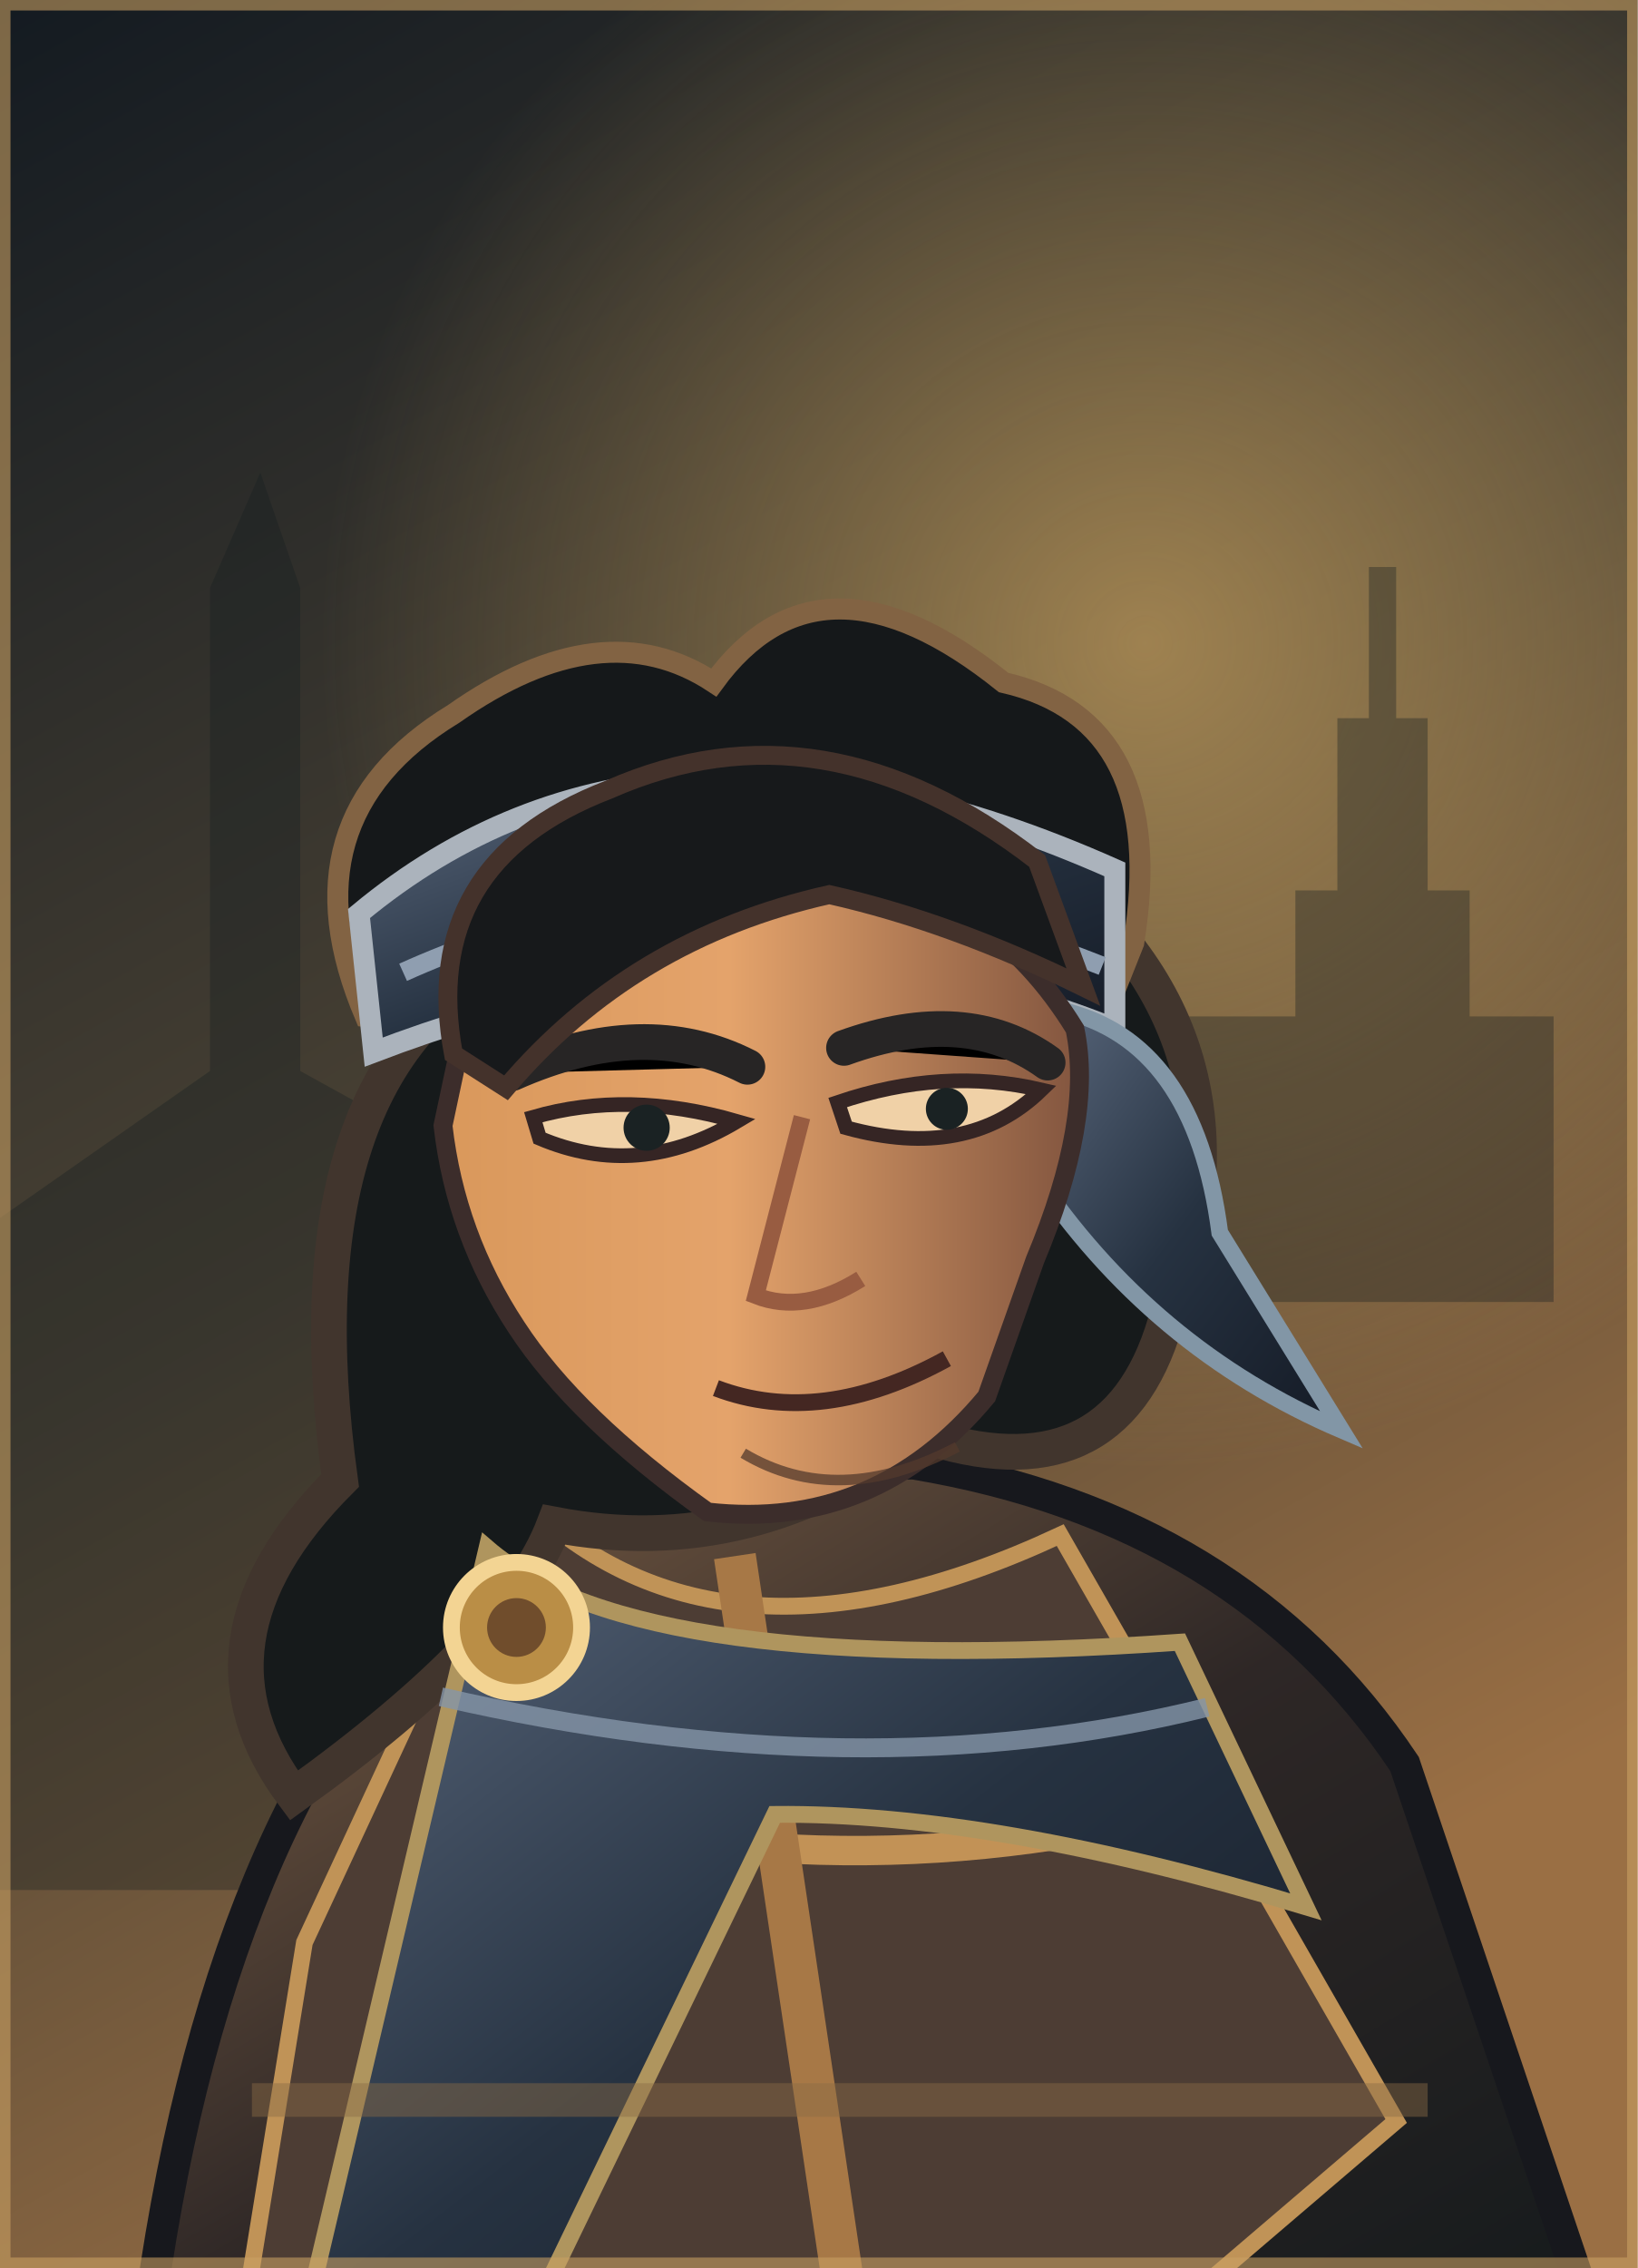
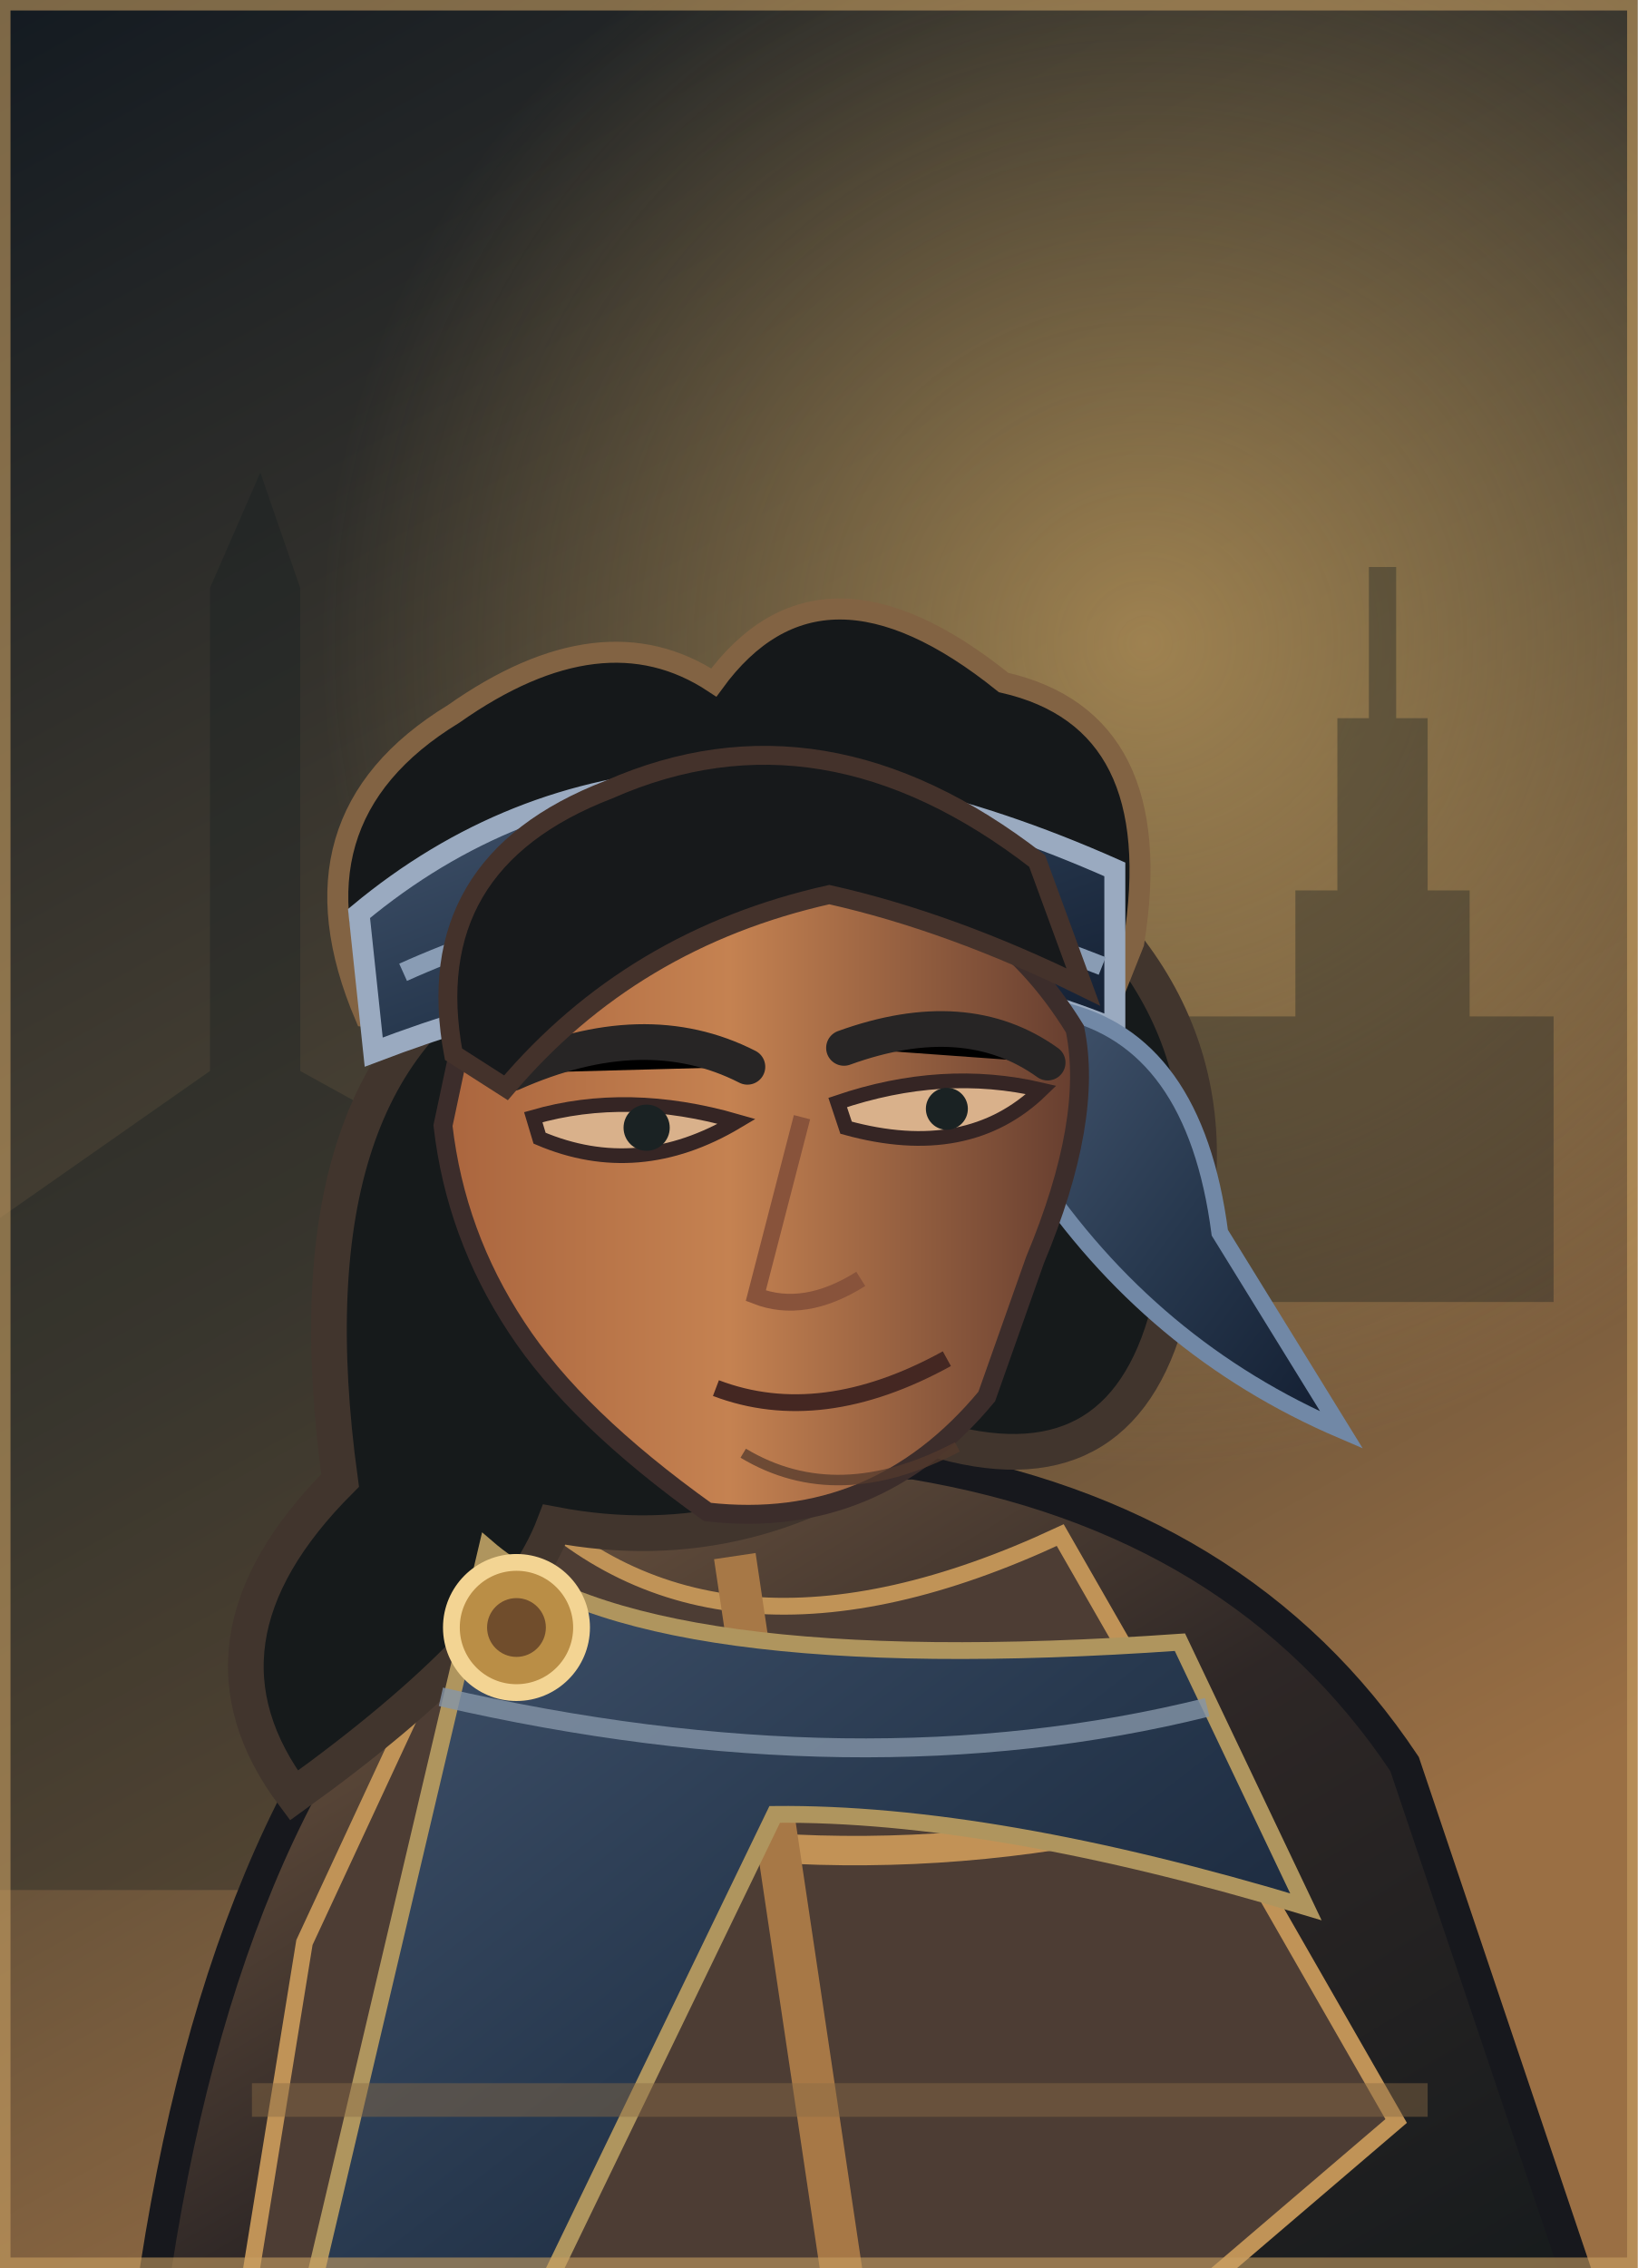
<svg xmlns="http://www.w3.org/2000/svg" viewBox="0 0 780 1080" preserveAspectRatio="xMidYMid slice">
  <defs>
    <linearGradient id="sky" x1="0" x2=".4" y2="1">
      <stop stop-color="#131a21" />
      <stop offset=".54" stop-color="#4a4234" />
      <stop offset="1" stop-color="#9a6f44" />
    </linearGradient>
    <radialGradient id="light">
      <stop stop-color="#e8b969" stop-opacity=".55" />
      <stop offset="1" stop-color="#e8b969" stop-opacity="0" />
    </radialGradient>
    <linearGradient id="skin">
-       <stop stop-color="#d9985b" />
-       <stop offset=".45" stop-color="#e4a36b" />
-       <stop offset="1" stop-color="#82553f" />
+       <stop stop-color="#aa653e" />
+       <stop offset=".45" stop-color="#c58251" />
+       <stop offset="1" stop-color="#653d2f" />
    </linearGradient>
    <linearGradient id="cloth" x2="1" y2="1">
-       <stop stop-color="#59677c" />
-       <stop offset=".5" stop-color="#263241" />
-       <stop offset="1" stop-color="#141a25" />
+       <stop stop-color="#42546d" />
+       <stop offset=".5" stop-color="#27384e" />
+       <stop offset="1" stop-color="#121d30" />
    </linearGradient>
    <linearGradient id="armor" x2="1" y2="1">
      <stop stop-color="#806247" />
      <stop offset=".5" stop-color="#2e2726" />
      <stop offset="1" stop-color="#151a1c" />
    </linearGradient>
    <filter id="blur">
      <feGaussianBlur stdDeviation="11" />
    </filter>
  </defs>
  <rect width="780" height="1080" fill="url(#sky)" />
  <circle cx="546" cy="306" r="396" fill="url(#light)" />
  <g opacity=".35" fill="#151e20">
    <path d="M0 580L100 510V280L124 225L143 280V510L270 580V900H0Z" />
    <path d="M520 620h220V484h-40v-60h-20v-82h-15v-72h-13v72h-15v82h-20v60h-97z" />
  </g>
  <g transform="translate(0 180)">
    <path d="M70 930Q102 680 220 570L310 520L435 517Q591 543 669 660L760 930Z" fill="url(#armor)" stroke="#17181d" stroke-width="15" />
    <path d="M245 530Q340 628 505 551L665 830L548 930H115L145 745Z" fill="#4d3d34" stroke="#c09357" stroke-width="8" />
    <path d="M210 670Q390 727 570 680" fill="none" stroke="#c29256" stroke-width="14" />
    <path d="M350 561L405 930" stroke="#a77846" stroke-width="20" />
    <path d="M245 275Q135 329 162 525Q85 602 140 675Q243 601 264 546Q358 564 438 503Q530 534 555 450Q605 318 500 234Z" fill="#161a1b" stroke="#41352d" stroke-width="17" />
    <path d="M174 304Q134 210 216 160Q287 110 340 145Q391 75 478 145Q557 163 540 269L507 352 332 320Z" fill="#15181a" stroke="#826343" stroke-width="10" />
-     <path d="M171 255Q313 137 531 234L531 310Q375 246 178 321Z" fill="url(#cloth)" stroke="#abb3bc" stroke-width="10" />
-     <path d="M192 283Q352 211 525 280" fill="none" stroke="#8f9eb0" stroke-width="9" />
-     <path d="M505 301Q569 315 581 407L639 501Q548 462 492 378Z" fill="url(#cloth)" stroke="#8296a6" stroke-width="8" />
+     <path d="M171 255Q313 137 531 234L531 310Q375 246 178 321Z" fill="url(#cloth)" stroke="#9aaac0" stroke-width="10" />
+     <path d="M192 283Q352 211 525 280" fill="none" stroke="#899cb4" stroke-width="9" />
+     <path d="M505 301Q569 315 581 407L639 501Q548 462 492 378Z" fill="url(#cloth)" stroke="#7188a6" stroke-width="8" />
    <path d="M228 276Q297 221 403 236Q472 245 512 310Q521 353 493 420L470 485Q417 549 337 540Q274 495 246 452Q217 408 211 356Z" fill="url(#skin)" stroke="#3c2d2b" stroke-width="9" />
    <path d="M244 331Q307 303 356 328M402 319Q460 298 499 326" stroke="#272525" stroke-width="17" stroke-linecap="round" />
-     <path d="M254 352Q299 339 351 354Q304 382 257 362Z" fill="#f0d1a7" stroke="#352524" stroke-width="7" />
-     <path d="M399 345Q449 328 496 339Q461 373 403 357Z" fill="#f0d1a7" stroke="#352524" stroke-width="7" />
+     <path d="M254 352Q299 339 351 354Q304 382 257 362Z" fill="#d9b18b" stroke="#352524" stroke-width="7" />
+     <path d="M399 345Q449 328 496 339Q461 373 403 357Z" fill="#d9b18b" stroke="#352524" stroke-width="7" />
    <circle cx="308" cy="357" r="11" fill="#1a2223" />
    <circle cx="451" cy="348" r="10" fill="#1a2223" />
-     <path d="M382 352L360 437Q383 446 410 429" fill="none" stroke="#985c41" stroke-width="8" />
+     <path d="M382 352L360 437Q383 446 410 429" fill="none" stroke="#88533b" stroke-width="8" />
    <path d="M341 481Q391 500 451 467" fill="none" stroke="#442722" stroke-width="8" />
    <path d="M354 512Q399 539 456 509" fill="none" stroke="#53392c" stroke-width="5" opacity=".75" />
    <path d="M216 322Q199 231 290 196Q392 151 494 230L516 290Q453 259 395 246Q301 267 241 338Z" fill="#17191b" stroke="#44322b" stroke-width="9" />
    <path d="M232 557Q305 620 562 602L622 728Q473 683 369 684L250 930L144 930Z" fill="url(#cloth)" stroke="#af955e" stroke-width="8" />
    <path d="M210 628Q410 674 575 633" fill="none" stroke="#8595a7" stroke-width="9" opacity=".8" />
    <circle cx="246" cy="595" r="31" fill="#ba8e46" stroke="#f3d493" stroke-width="8" />
    <circle cx="246" cy="595" r="14" fill="#704d2c" />
    <path d="M120 820L680 820" stroke="#8a6b45" stroke-width="16" opacity=".45" />
  </g>
  <path d="M0 0H780V1080H0Z" fill="none" stroke="#caa063" stroke-width="10" opacity=".58" />
</svg>
